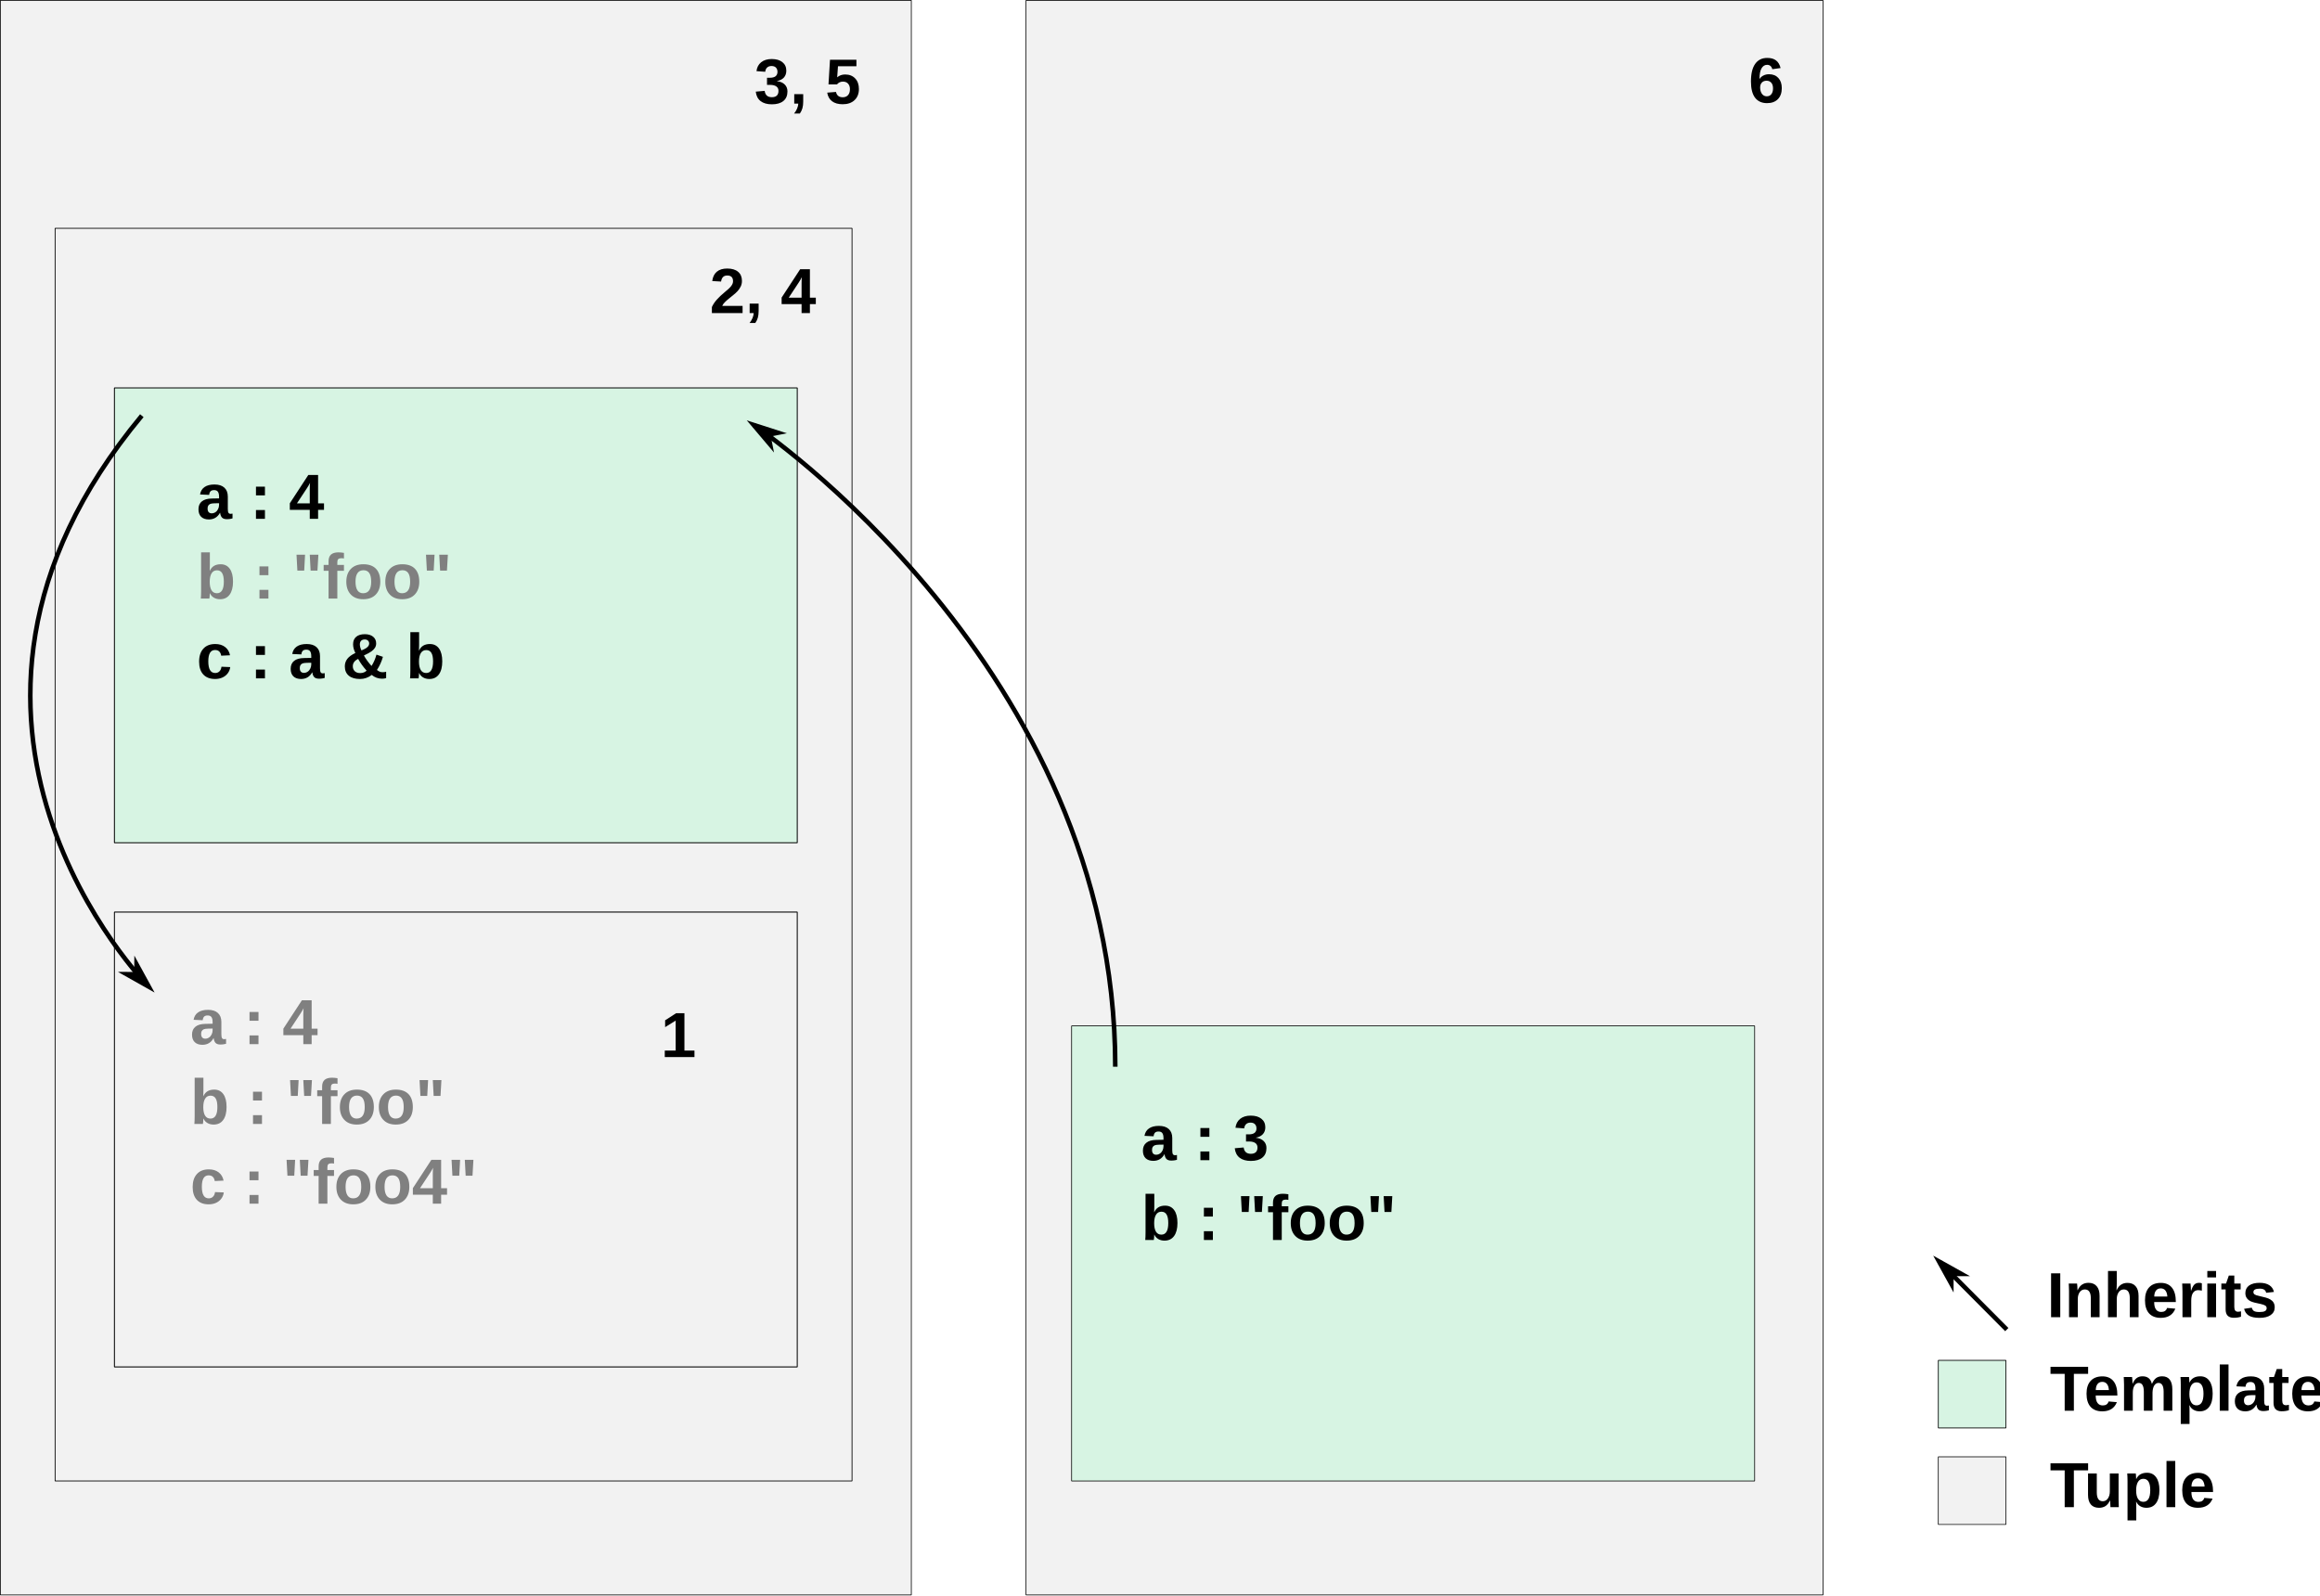
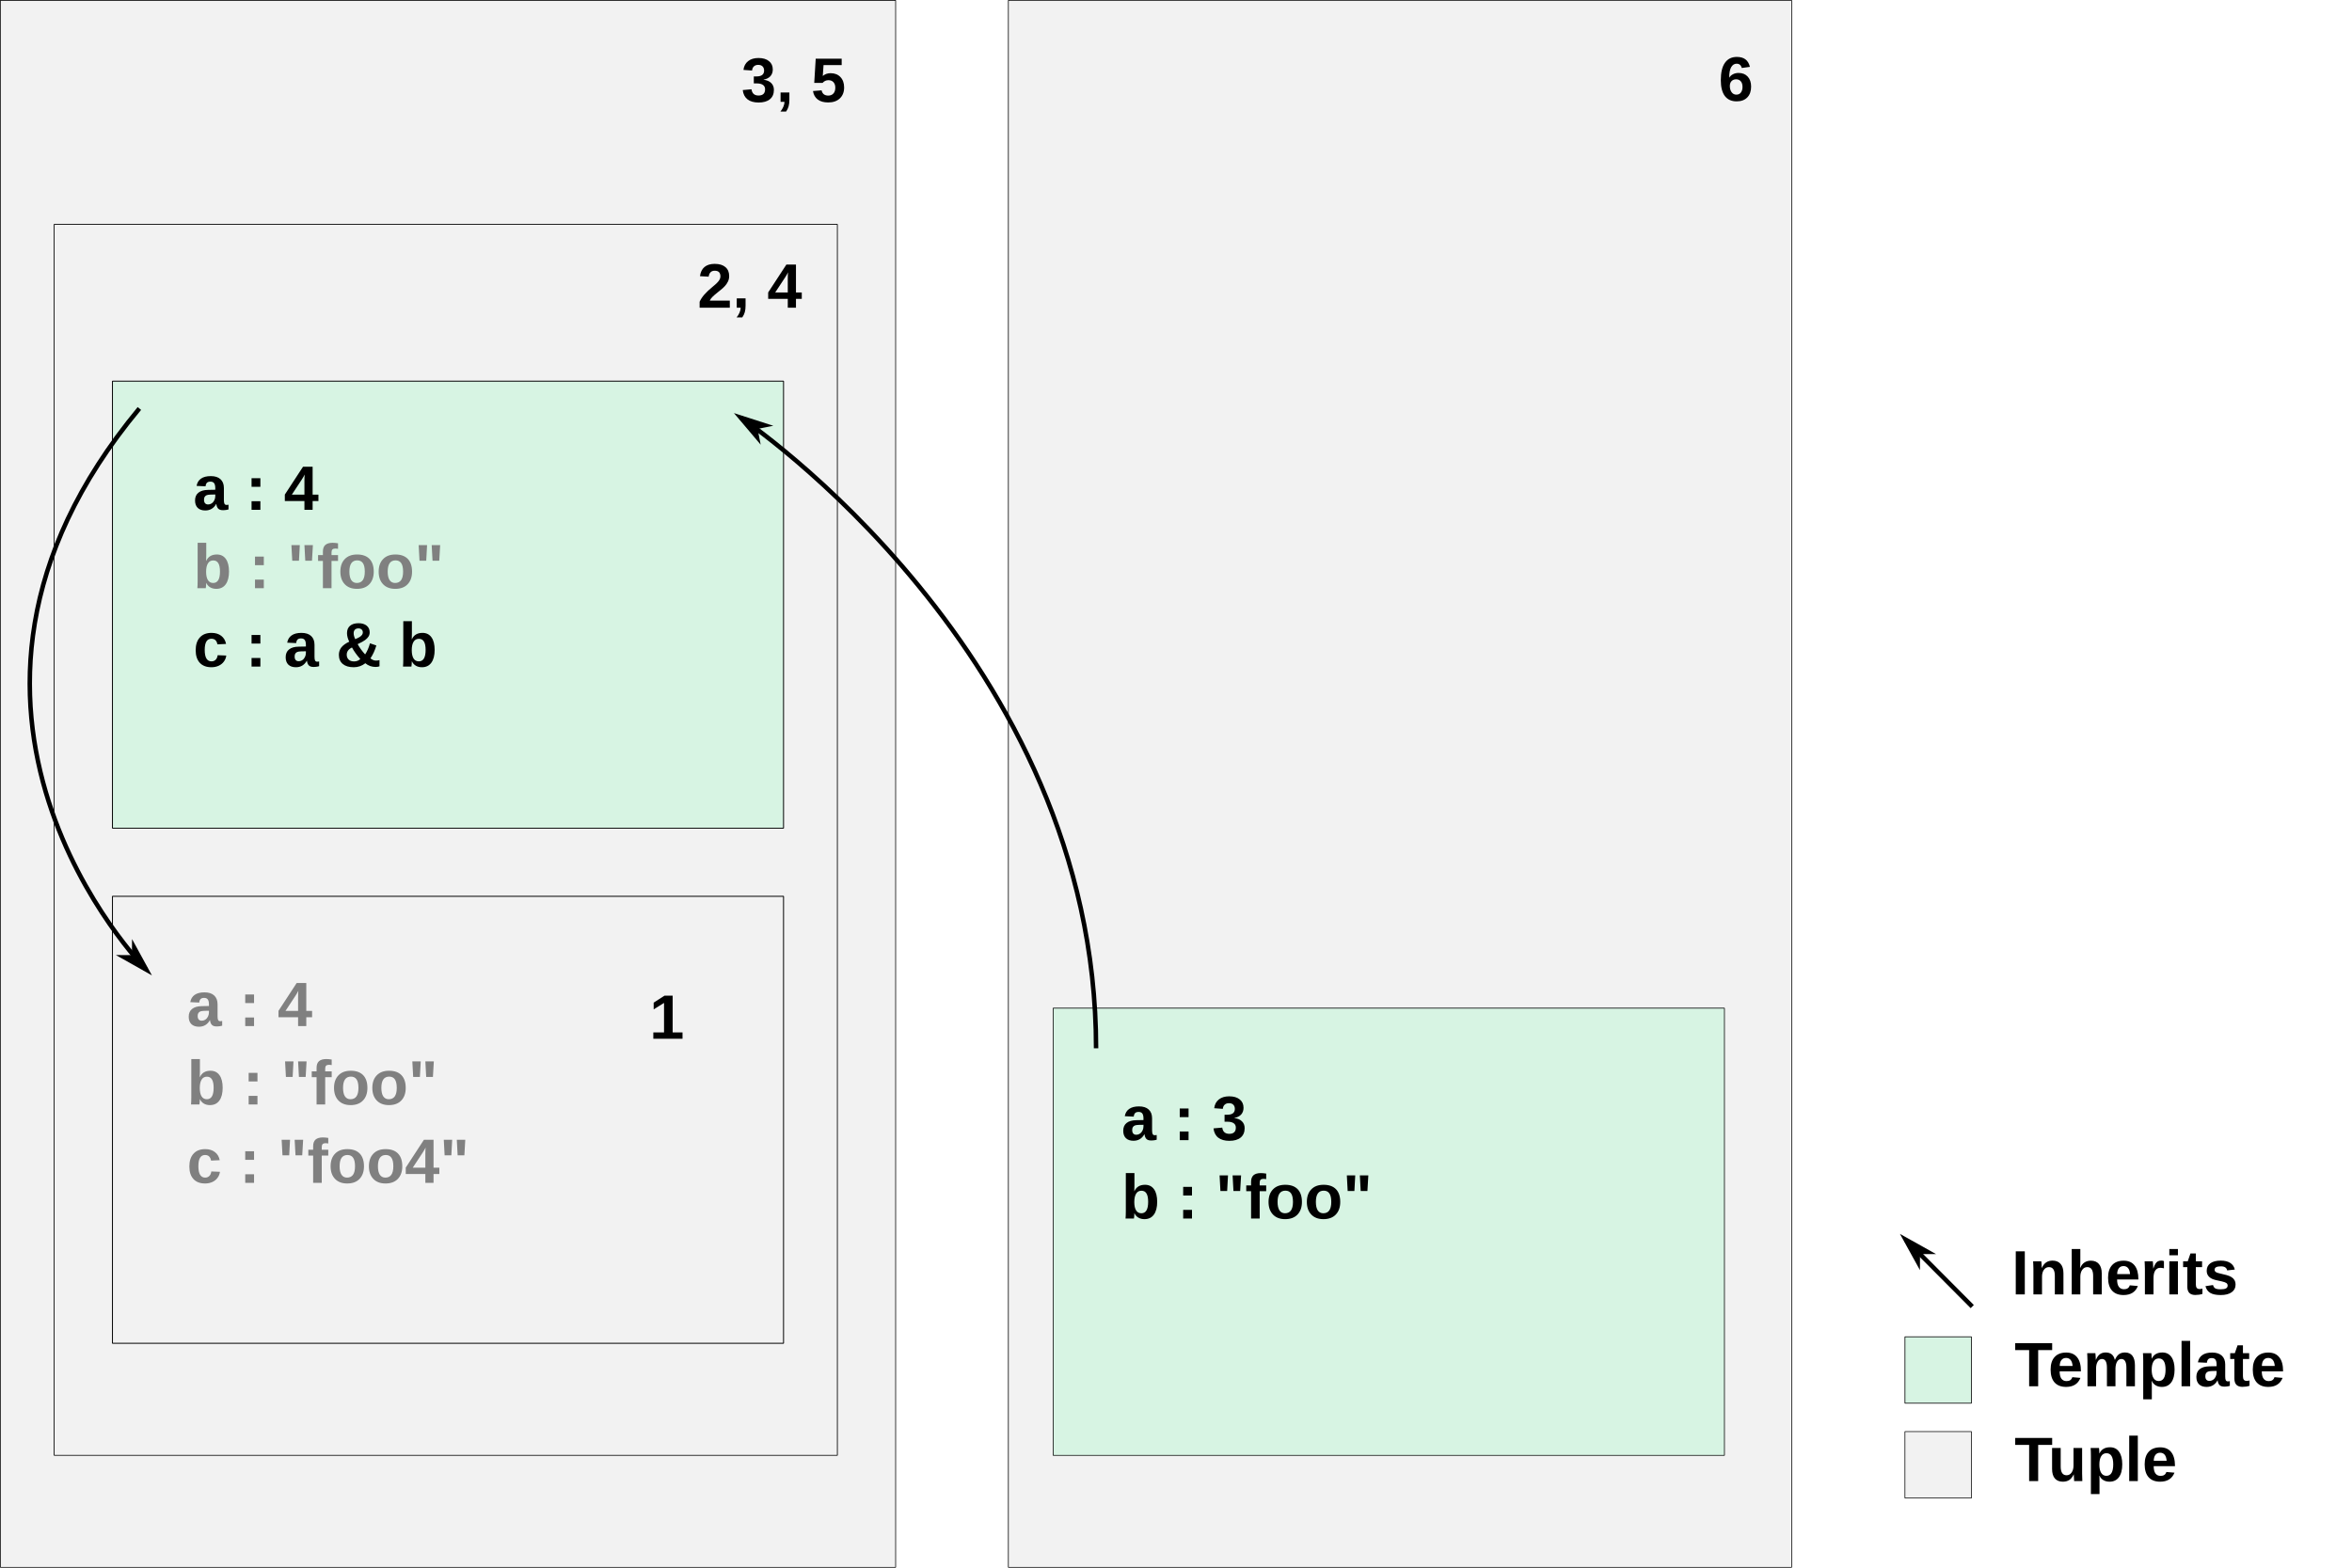
- <svg xmlns="http://www.w3.org/2000/svg" width="508.943" height="350" id="svg2" version="1.1">
+ <svg xmlns="http://www.w3.org/2000/svg" width="525" height="350" id="svg2" version="1.1">
  <defs id="defs4">
    <marker orient="auto" refY="0" refX="0" id="Arrow1Mend" style="overflow:visible">
      <path id="path3818" d="M 0,0 5,-5 -12.5,0 5,5 0,0 z" style="fill-rule:evenodd;stroke:#000000;stroke-width:1pt" transform="matrix(-0.4,0,0,-0.4,-4,0)" />
    </marker>
  </defs>
  <g id="layer1" transform="translate(0,-702.3622)">
    <rect style="fill:#f2f2f2;stroke:#000000;stroke-width:0.161;stroke-linecap:round;stroke-linejoin:bevel;stroke-miterlimit:4;stroke-opacity:1;stroke-dasharray:none" id="rect2985" width="199.839" height="349.839" x="0.081" y="702.443" />
    <rect style="fill:#f2f2f2;stroke:#000000;stroke-width:0.177;stroke-linecap:round;stroke-linejoin:bevel;stroke-miterlimit:4;stroke-opacity:1;stroke-dasharray:none" id="rect2987" width="174.823" height="274.823" x="12.089" y="752.451" />
    <rect style="fill:#f2f2f2;stroke:#000000;stroke-width:0.208;stroke-linecap:round;stroke-linejoin:bevel;stroke-miterlimit:4;stroke-opacity:1;stroke-dasharray:none" id="rect2989" width="149.792" height="99.792" x="25.104" y="902.466" />
    <rect style="fill:#d7f4e3;stroke:#000000;stroke-width:0.206;stroke-linecap:round;stroke-linejoin:bevel;stroke-miterlimit:4;stroke-opacity:1;stroke-dasharray:none" id="rect2991" width="149.794" height="99.794" x="25.103" y="787.465" />
    <rect style="fill:#f2f2f2;stroke:#000000;stroke-width:0.16;stroke-linecap:round;stroke-linejoin:bevel;stroke-miterlimit:4;stroke-opacity:1;stroke-dasharray:none" id="rect2993" width="174.84" height="349.84" x="225.08" y="702.442" />
    <rect style="fill:#d7f4e3;stroke:#000000;stroke-width:0.16;stroke-linecap:round;stroke-linejoin:bevel;stroke-miterlimit:4;stroke-opacity:1;stroke-dasharray:none" id="rect2995" width="149.84" height="99.84" x="235.08" y="927.442" />
    <text xml:space="preserve" style="font-size:14px;font-style:normal;font-variant:normal;font-weight:bold;font-stretch:normal;line-height:125%;letter-spacing:0px;word-spacing:0px;fill:#000000;fill-opacity:1;stroke:none;font-family:Arial;-inkscape-font-specification:Sans" x="144.957" y="934.275" id="text2997">
      <tspan id="tspan2999" x="144.957" y="934.275">1</tspan>
    </text>
    <text xml:space="preserve" style="font-size:14px;font-style:normal;font-variant:normal;font-weight:bold;font-stretch:normal;line-height:125%;letter-spacing:0px;word-spacing:0px;fill:#000000;fill-opacity:1;stroke:none;font-family:Arial;-inkscape-font-specification:Sans" x="142.836" y="813.36" id="text3001">
      <tspan id="tspan3003" x="142.836" y="813.36" />
    </text>
    <text xml:space="preserve" style="font-size:14px;font-style:normal;font-variant:normal;font-weight:bold;font-stretch:normal;line-height:125%;letter-spacing:0px;word-spacing:0px;fill:#000000;fill-opacity:1;stroke:none;font-family:Arial;-inkscape-font-specification:Sans" x="155.685" y="771.055" id="text3005">
      <tspan id="tspan3007" x="155.685" y="771.055">2, 4</tspan>
    </text>
    <text xml:space="preserve" style="font-size:14px;font-style:normal;font-variant:normal;font-weight:bold;font-stretch:normal;line-height:125%;letter-spacing:0px;word-spacing:0px;fill:#000000;fill-opacity:1;stroke:none;font-family:Arial;-inkscape-font-specification:Sans" x="165.463" y="725.093" id="text3009">
      <tspan id="tspan3011" x="165.463" y="725.093">3, 5</tspan>
    </text>
    <text xml:space="preserve" style="font-size:14px;font-style:normal;font-variant:normal;font-weight:bold;font-stretch:normal;line-height:125%;letter-spacing:0px;word-spacing:0px;fill:#000000;fill-opacity:1;stroke:none;font-family:Arial;-inkscape-font-specification:Sans" x="173.241" y="773.055" id="text3013">
      <tspan id="tspan3015" x="173.241" y="773.055" />
    </text>
    <text xml:space="preserve" style="font-size:14px;font-style:normal;font-variant:normal;font-weight:bold;font-stretch:normal;line-height:125%;letter-spacing:0px;word-spacing:0px;fill:#000000;fill-opacity:1;stroke:none;font-family:Arial;-inkscape-font-specification:Sans" x="383.595" y="724.85" id="text3017">
      <tspan id="tspan3019" x="383.595" y="724.85">6</tspan>
    </text>
    <g id="g4301" transform="translate(0,0.5100562)">
      <rect y="1000.304" x="425.214" height="14.832" width="14.832" id="rect3021" style="fill:#d7f4e3;fill-opacity:1;fill-rule:evenodd;stroke:#000000;stroke-width:0.168;stroke-linecap:round;stroke-linejoin:bevel;stroke-miterlimit:4;stroke-opacity:1;stroke-dasharray:none" />
      <text id="text3023" y="1011.35" x="449.669" style="font-size:14px;font-style:normal;font-variant:normal;font-weight:bold;font-stretch:normal;line-height:125%;letter-spacing:0px;word-spacing:0px;fill:#000000;fill-opacity:1;stroke:none;font-family:Arial;-inkscape-font-specification:Sans" xml:space="preserve">
        <tspan y="1011.35" x="449.669" id="tspan3025">Template</tspan>
      </text>
    </g>
    <g id="g4306">
      <text id="text3027" y="1033.026" x="449.669" style="font-size:14px;font-style:normal;font-variant:normal;font-weight:bold;font-stretch:normal;line-height:125%;letter-spacing:0px;word-spacing:0px;fill:#000000;fill-opacity:1;stroke:none;font-family:Arial;-inkscape-font-specification:Sans" xml:space="preserve">
        <tspan y="1033.026" x="449.669" id="tspan3029">Tuple</tspan>
      </text>
      <rect y="1021.975" x="425.209" height="14.842" width="14.842" id="rect3031" style="fill:#f2f2f2;fill-opacity:1;fill-rule:evenodd;stroke:#000000;stroke-width:0.158;stroke-linecap:round;stroke-linejoin:bevel;stroke-miterlimit:4;stroke-opacity:1;stroke-dasharray:none" />
    </g>
    <path style="fill:none;stroke:#000000;stroke-width:1px;stroke-linecap:butt;stroke-linejoin:miter;stroke-opacity:1;marker-end:url(#Arrow1Mend)" d="m 244.659,936.397 c 0,-87.681 -79.196,-140.714 -79.196,-140.714" id="path3033" />
    <path style="fill:none;stroke:#000000;stroke-width:1px;stroke-linecap:butt;stroke-linejoin:miter;stroke-opacity:1;marker-end:url(#Arrow1Mend)" d="m 31.113,793.561 c -55.861,67.175 1.414,125.158 1.414,125.158" id="path3035" />
    <text xml:space="preserve" style="font-size:14px;font-style:normal;font-variant:normal;font-weight:bold;font-stretch:normal;line-height:125%;letter-spacing:0px;word-spacing:0px;fill:#000000;fill-opacity:1;stroke:none;font-family:Arial;-inkscape-font-specification:Sans" x="250.316" y="956.903" id="text4268">
      <tspan id="tspan4270" x="250.316" y="956.903">a : 3</tspan>
      <tspan x="250.316" y="974.403" id="tspan4272">b : "foo"</tspan>
    </text>
    <text xml:space="preserve" style="font-size:14px;font-style:normal;font-variant:normal;font-weight:bold;font-stretch:normal;line-height:125%;letter-spacing:0px;word-spacing:0px;fill:#000000;fill-opacity:1;stroke:none;font-family:Arial;-inkscape-font-specification:Sans" x="43.134" y="816.189" id="text4274">
      <tspan id="tspan4276" x="43.134" y="816.189">a : 4</tspan>
      <tspan x="43.134" y="833.689" id="tspan4278" style="fill:#808080">b : "foo"</tspan>
      <tspan x="43.134" y="851.189" id="tspan4280">c : a &amp; b</tspan>
    </text>
    <text xml:space="preserve" style="font-size:14px;font-style:normal;font-variant:normal;font-weight:bold;font-stretch:normal;line-height:125%;letter-spacing:0px;word-spacing:0px;fill:#000000;fill-opacity:1;stroke:none;font-family:Arial;-inkscape-font-specification:Sans" x="41.719" y="931.447" id="text4282">
      <tspan id="tspan4284" x="41.719" y="931.447" style="fill:#808080">a : 4</tspan>
      <tspan x="41.719" y="948.947" id="tspan4286" style="fill:#808080">b : "foo"</tspan>
      <tspan x="41.719" y="966.447" id="tspan4288" style="fill:#808080">c : "foo4"</tspan>
    </text>
    <g id="g4296">
      <path style="fill:none;stroke:#000000;stroke-width:1;stroke-linecap:butt;stroke-linejoin:miter;stroke-miterlimit:4;stroke-opacity:1;stroke-dasharray:none;marker-end:url(#Arrow1Mend)" d="M 440.234,994.065 425.482,979.237" id="path4290" />
      <text xml:space="preserve" style="font-size:14px;font-style:normal;font-variant:normal;font-weight:bold;font-stretch:normal;line-height:125%;letter-spacing:0px;word-spacing:0px;fill:#000000;fill-opacity:1;stroke:none;font-family:Arial;-inkscape-font-specification:Sans" x="449.013" y="991.35" id="text4292">
        <tspan id="tspan4294" x="449.013" y="991.35">Inherits</tspan>
      </text>
    </g>
  </g>
</svg>
